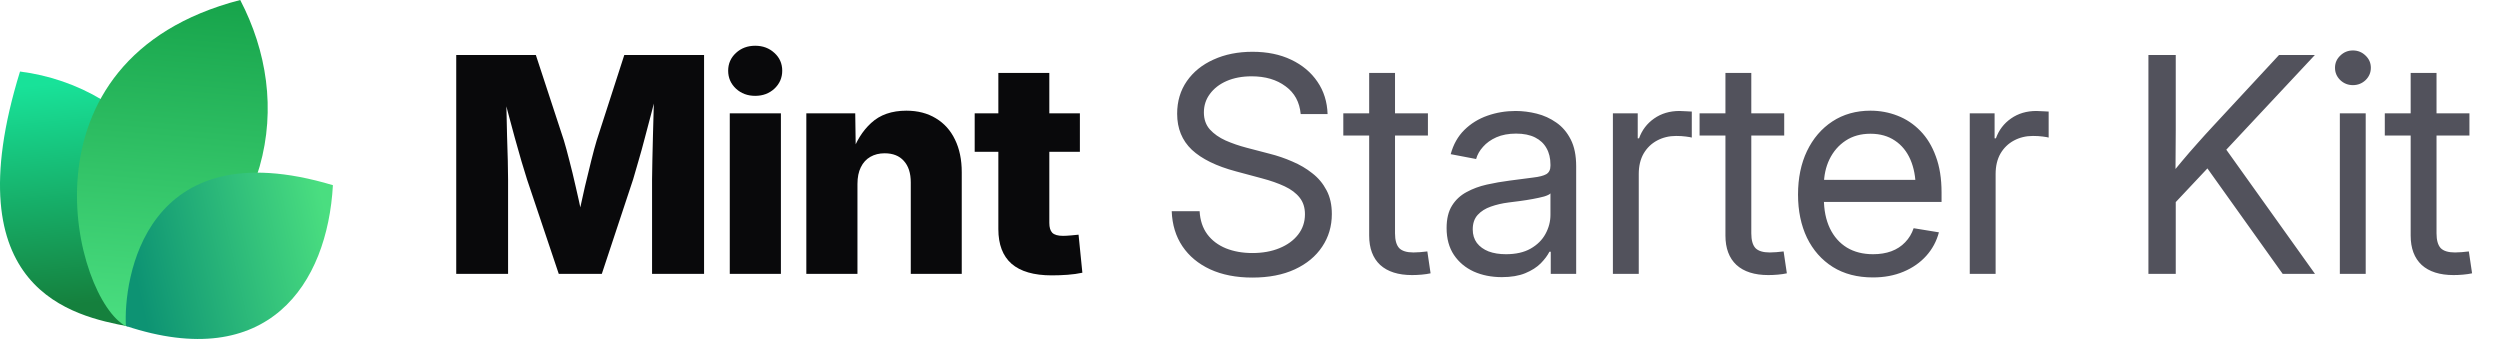
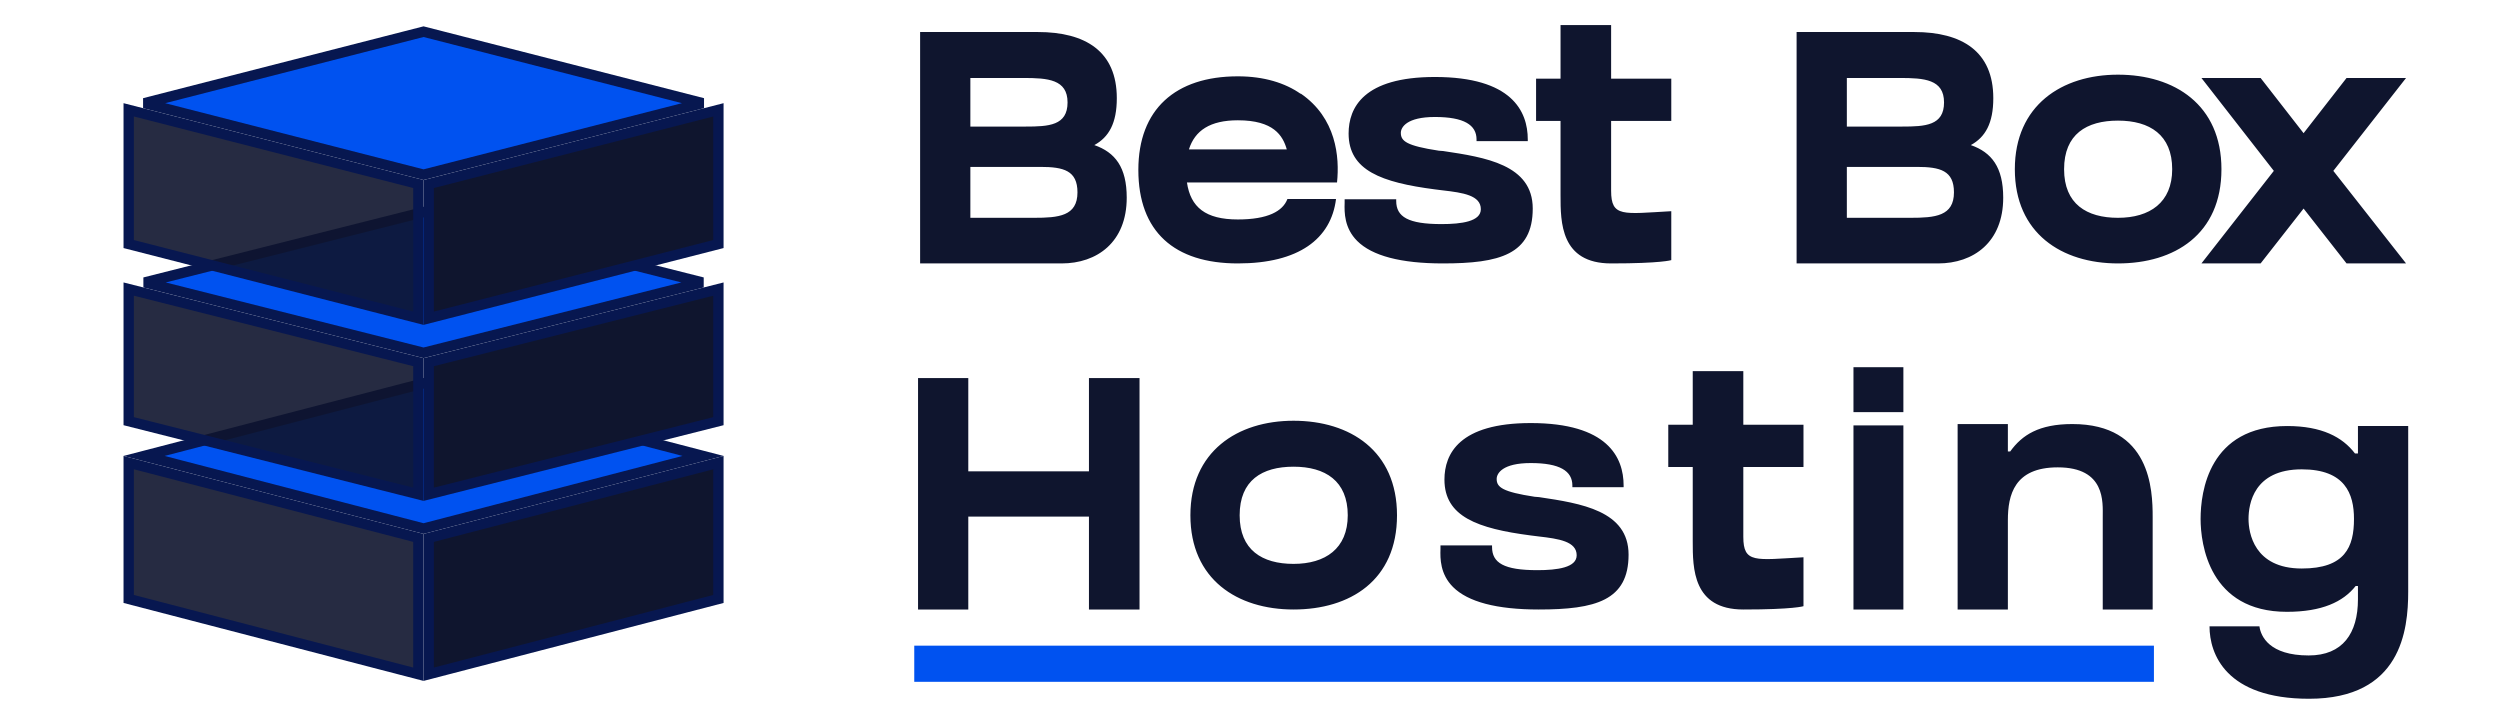
- <svg xmlns="http://www.w3.org/2000/svg" width="177" height="24" viewBox="0 0 177 24" fill="none">
-   <path d="M9.061 23.108C5.268 22.377 -3.391 20.627 1.417 5.064C9.634 6.099 16.973 14.064 9.061 23.108Z" fill="url(#paint0_linear_17557_2020)" />
-   <path d="M8.919 23.094C5.276 21.222 0.784 4.209 17.007 0C20.757 7.193 19.621 16.545 8.919 23.094Z" fill="url(#paint1_linear_17557_2020)" />
-   <path d="M8.914 23.079C8.735 19.882 10.159 9.085 23.57 13.111C23.181 20.123 18.984 26.418 8.914 23.079Z" fill="url(#paint2_linear_17557_2020)" />
-   <path d="M32.301 19.392V3.894H37.938L39.925 9.948C40.036 10.315 40.164 10.787 40.31 11.362C40.462 11.938 40.611 12.552 40.757 13.204C40.91 13.855 41.048 14.483 41.173 15.086C41.305 15.682 41.412 16.192 41.495 16.615H40.695C40.771 16.192 40.871 15.682 40.996 15.086C41.128 14.49 41.267 13.866 41.412 13.214C41.565 12.562 41.714 11.948 41.86 11.373C42.005 10.79 42.133 10.315 42.244 9.948L44.2 3.894H49.848V19.392H46.166V12.704C46.166 12.357 46.173 11.917 46.187 11.383C46.2 10.849 46.214 10.27 46.228 9.646C46.249 9.022 46.266 8.391 46.28 7.753C46.301 7.115 46.311 6.519 46.311 5.964H46.623C46.485 6.561 46.332 7.181 46.166 7.826C45.999 8.471 45.833 9.102 45.666 9.719C45.507 10.336 45.351 10.901 45.198 11.414C45.053 11.928 44.928 12.357 44.824 12.704L42.608 19.392H39.561L37.314 12.704C37.203 12.357 37.072 11.928 36.919 11.414C36.773 10.901 36.614 10.34 36.441 9.729C36.274 9.112 36.104 8.481 35.931 7.836C35.764 7.192 35.608 6.567 35.463 5.964H35.827C35.834 6.512 35.844 7.105 35.858 7.743C35.872 8.374 35.886 9.005 35.9 9.636C35.92 10.26 35.938 10.839 35.952 11.373C35.965 11.907 35.972 12.351 35.972 12.704V19.392H32.301ZM51.668 19.392V8.024H55.288V19.392H51.668ZM53.468 6.786C52.927 6.786 52.473 6.616 52.105 6.276C51.738 5.93 51.554 5.507 51.554 5.007C51.554 4.508 51.738 4.088 52.105 3.749C52.473 3.409 52.927 3.239 53.468 3.239C54.009 3.239 54.463 3.409 54.83 3.749C55.198 4.082 55.382 4.501 55.382 5.007C55.382 5.507 55.198 5.93 54.83 6.276C54.463 6.616 54.009 6.786 53.468 6.786ZM60.708 13.027V19.392H57.088V8.024H60.551L60.593 10.967H60.281C60.593 10.024 61.061 9.268 61.685 8.7C62.309 8.124 63.138 7.836 64.171 7.836C64.975 7.836 65.672 8.017 66.262 8.377C66.851 8.731 67.302 9.234 67.614 9.885C67.933 10.537 68.092 11.307 68.092 12.194V19.392H64.483V12.912C64.483 12.26 64.32 11.754 63.994 11.394C63.675 11.033 63.221 10.853 62.632 10.853C62.25 10.853 61.914 10.936 61.623 11.102C61.332 11.269 61.106 11.515 60.947 11.841C60.787 12.16 60.708 12.555 60.708 13.027ZM76.456 8.024V10.749H69.008V8.024H76.456ZM70.683 5.163H74.292V15.783C74.292 16.102 74.361 16.334 74.5 16.48C74.646 16.625 74.899 16.698 75.259 16.698C75.405 16.698 75.596 16.688 75.831 16.667C76.074 16.646 76.251 16.629 76.362 16.615L76.632 19.309C76.313 19.378 75.963 19.427 75.582 19.455C75.207 19.482 74.836 19.496 74.469 19.496C73.2 19.496 72.25 19.222 71.619 18.674C70.995 18.127 70.683 17.308 70.683 16.22V5.163Z" fill="#09090B" />
-   <path d="M88.667 19.652C87.523 19.652 86.528 19.458 85.682 19.07C84.843 18.681 84.188 18.137 83.716 17.437C83.245 16.736 82.992 15.908 82.957 14.951H84.933C84.968 15.596 85.148 16.14 85.474 16.584C85.8 17.021 86.24 17.354 86.795 17.582C87.35 17.804 87.974 17.915 88.667 17.915C89.388 17.915 90.026 17.801 90.581 17.572C91.143 17.343 91.583 17.024 91.902 16.615C92.228 16.199 92.391 15.717 92.391 15.169C92.391 14.698 92.266 14.306 92.017 13.994C91.767 13.675 91.413 13.408 90.956 13.193C90.498 12.978 89.954 12.787 89.323 12.621L87.502 12.132C86.123 11.765 85.082 11.255 84.382 10.603C83.689 9.944 83.342 9.095 83.342 8.055C83.342 7.174 83.571 6.404 84.028 5.746C84.486 5.087 85.117 4.577 85.921 4.217C86.726 3.849 87.645 3.666 88.678 3.666C89.718 3.666 90.63 3.853 91.413 4.227C92.204 4.602 92.824 5.122 93.275 5.787C93.726 6.446 93.965 7.209 93.993 8.076H92.089C92.013 7.23 91.656 6.574 91.018 6.11C90.387 5.638 89.586 5.403 88.615 5.403C87.95 5.403 87.36 5.513 86.847 5.735C86.341 5.957 85.946 6.262 85.661 6.651C85.377 7.032 85.235 7.469 85.235 7.961C85.235 8.447 85.377 8.849 85.661 9.168C85.946 9.48 86.317 9.74 86.774 9.948C87.232 10.149 87.724 10.319 88.251 10.457L89.884 10.884C90.439 11.023 90.977 11.206 91.496 11.435C92.023 11.657 92.495 11.934 92.911 12.267C93.334 12.593 93.67 12.995 93.92 13.474C94.17 13.945 94.294 14.504 94.294 15.149C94.294 16.015 94.066 16.788 93.608 17.468C93.157 18.148 92.512 18.681 91.673 19.07C90.834 19.458 89.832 19.652 88.667 19.652ZM101.097 8.024V9.594H95.106V8.024H101.097ZM96.937 5.163H98.767V16.521C98.767 17 98.865 17.347 99.059 17.562C99.26 17.77 99.6 17.874 100.078 17.874C100.21 17.874 100.366 17.867 100.546 17.853C100.733 17.832 100.903 17.815 101.056 17.801L101.285 19.351C101.097 19.392 100.886 19.423 100.65 19.444C100.414 19.465 100.189 19.475 99.974 19.475C98.996 19.475 98.244 19.236 97.717 18.758C97.197 18.272 96.937 17.579 96.937 16.677V5.163ZM106.33 19.621C105.595 19.621 104.932 19.489 104.343 19.226C103.754 18.955 103.285 18.564 102.939 18.05C102.592 17.53 102.419 16.896 102.419 16.147C102.419 15.495 102.547 14.965 102.804 14.556C103.06 14.146 103.403 13.828 103.833 13.599C104.263 13.363 104.742 13.186 105.269 13.068C105.796 12.95 106.333 12.857 106.881 12.787C107.574 12.69 108.132 12.617 108.555 12.569C108.978 12.52 109.287 12.441 109.481 12.33C109.675 12.212 109.772 12.014 109.772 11.737V11.654C109.772 11.203 109.679 10.815 109.492 10.489C109.311 10.163 109.041 9.91 108.68 9.729C108.32 9.549 107.872 9.459 107.338 9.459C106.805 9.459 106.34 9.546 105.945 9.719C105.556 9.892 105.241 10.118 104.998 10.395C104.755 10.665 104.593 10.953 104.509 11.258L102.71 10.915C102.897 10.222 103.22 9.65 103.677 9.199C104.135 8.748 104.679 8.412 105.31 8.19C105.941 7.968 106.607 7.857 107.307 7.857C107.8 7.857 108.295 7.92 108.795 8.044C109.301 8.169 109.765 8.381 110.188 8.679C110.611 8.97 110.951 9.369 111.208 9.875C111.464 10.374 111.593 11.005 111.593 11.768V19.392H109.793V17.822H109.7C109.568 18.085 109.363 18.359 109.086 18.643C108.809 18.921 108.444 19.153 107.994 19.34C107.543 19.527 106.988 19.621 106.33 19.621ZM106.621 17.998C107.321 17.998 107.904 17.867 108.368 17.603C108.84 17.333 109.19 16.986 109.419 16.563C109.654 16.133 109.772 15.682 109.772 15.211V13.692C109.703 13.769 109.554 13.841 109.325 13.911C109.096 13.973 108.829 14.032 108.524 14.088C108.226 14.143 107.921 14.192 107.609 14.233C107.304 14.275 107.033 14.309 106.798 14.337C106.354 14.393 105.938 14.49 105.549 14.628C105.168 14.76 104.86 14.954 104.624 15.211C104.388 15.467 104.27 15.811 104.27 16.241C104.27 16.615 104.367 16.934 104.561 17.198C104.762 17.461 105.04 17.662 105.393 17.801C105.747 17.933 106.156 17.998 106.621 17.998ZM114.193 19.392V8.024H115.951V9.792H116.045C116.253 9.209 116.61 8.741 117.116 8.388C117.622 8.034 118.219 7.857 118.905 7.857C119.058 7.857 119.217 7.864 119.384 7.878C119.55 7.885 119.682 7.892 119.779 7.899V9.74C119.716 9.719 119.578 9.695 119.363 9.667C119.155 9.639 118.922 9.625 118.666 9.625C118.174 9.625 117.726 9.733 117.324 9.948C116.922 10.163 116.603 10.471 116.367 10.874C116.138 11.276 116.024 11.758 116.024 12.319V19.392H114.193ZM126.322 8.024V9.594H120.33V8.024H126.322ZM122.161 5.163H123.992V16.521C123.992 17 124.089 17.347 124.283 17.562C124.484 17.77 124.824 17.874 125.302 17.874C125.434 17.874 125.59 17.867 125.77 17.853C125.958 17.832 126.127 17.815 126.28 17.801L126.509 19.351C126.322 19.392 126.11 19.423 125.874 19.444C125.639 19.465 125.413 19.475 125.198 19.475C124.221 19.475 123.468 19.236 122.941 18.758C122.421 18.272 122.161 17.579 122.161 16.677V5.163ZM132.604 19.642C131.502 19.642 130.555 19.396 129.765 18.903C128.974 18.404 128.364 17.714 127.934 16.834C127.511 15.946 127.3 14.927 127.3 13.775C127.3 12.611 127.511 11.584 127.934 10.697C128.364 9.802 128.964 9.102 129.734 8.596C130.51 8.089 131.408 7.836 132.428 7.836C133.1 7.836 133.738 7.954 134.341 8.19C134.952 8.426 135.489 8.783 135.954 9.261C136.425 9.74 136.793 10.343 137.056 11.071C137.327 11.792 137.462 12.645 137.462 13.63V14.296H128.433V12.735H136.463L135.631 13.297C135.631 12.541 135.506 11.876 135.257 11.3C135.007 10.725 134.643 10.277 134.165 9.958C133.686 9.632 133.107 9.469 132.428 9.469C131.748 9.469 131.162 9.632 130.67 9.958C130.177 10.284 129.796 10.725 129.526 11.279C129.262 11.827 129.13 12.441 129.13 13.12V14.046C129.13 14.864 129.273 15.572 129.557 16.168C129.841 16.757 130.243 17.211 130.763 17.53C131.283 17.842 131.901 17.998 132.615 17.998C133.093 17.998 133.523 17.929 133.905 17.79C134.293 17.645 134.619 17.433 134.882 17.156C135.153 16.879 135.354 16.546 135.486 16.157L137.275 16.449C137.108 17.08 136.81 17.634 136.38 18.113C135.95 18.591 135.413 18.966 134.768 19.236C134.123 19.507 133.402 19.642 132.604 19.642ZM139.459 19.392V8.024H141.217V9.792H141.311C141.519 9.209 141.876 8.741 142.382 8.388C142.888 8.034 143.485 7.857 144.171 7.857C144.324 7.857 144.483 7.864 144.649 7.878C144.816 7.885 144.948 7.892 145.045 7.899V9.74C144.982 9.719 144.844 9.695 144.629 9.667C144.421 9.639 144.188 9.625 143.932 9.625C143.439 9.625 142.992 9.733 142.59 9.948C142.188 10.163 141.869 10.471 141.633 10.874C141.404 11.276 141.29 11.758 141.29 12.319V19.392H139.459ZM153.429 14.961V12.715C153.783 12.257 154.136 11.82 154.49 11.404C154.844 10.981 155.204 10.565 155.572 10.156C155.939 9.74 156.314 9.327 156.695 8.918L161.355 3.894H163.893L157.277 10.967H157.184L153.429 14.961ZM152.108 19.392V3.894H154.043V9.241L154.022 12.559L154.043 13.505V19.392H152.108ZM161.615 19.392L155.967 11.477L157.173 9.969L163.903 19.392H161.615ZM165.661 19.392V8.024H167.492V19.392H165.661ZM166.587 6.027C166.24 6.027 165.942 5.909 165.692 5.673C165.443 5.43 165.318 5.139 165.318 4.799C165.318 4.459 165.443 4.172 165.692 3.936C165.942 3.693 166.24 3.572 166.587 3.572C166.934 3.572 167.232 3.693 167.482 3.936C167.731 4.172 167.856 4.459 167.856 4.799C167.856 5.139 167.731 5.43 167.482 5.673C167.232 5.909 166.934 6.027 166.587 6.027ZM174.836 8.024V9.594H168.844V8.024H174.836ZM170.675 5.163H172.506V16.521C172.506 17 172.603 17.347 172.797 17.562C172.998 17.77 173.338 17.874 173.816 17.874C173.948 17.874 174.104 17.867 174.284 17.853C174.472 17.832 174.641 17.815 174.794 17.801L175.023 19.351C174.836 19.392 174.624 19.423 174.388 19.444C174.153 19.465 173.927 19.475 173.712 19.475C172.735 19.475 171.982 19.236 171.455 18.758C170.935 18.272 170.675 17.579 170.675 16.677V5.163Z" fill="#52525C" />
-   <defs>
-     <linearGradient id="paint0_linear_17557_2020" x1="3.776" y1="5.916" x2="5.232" y2="21.559" gradientUnits="userSpaceOnUse">
-       <stop stop-color="#18E299" />
-       <stop offset="1" stop-color="#15803D" />
-     </linearGradient>
-     <linearGradient id="paint1_linear_17557_2020" x1="12.171" y1="-0.718" x2="10.19" y2="22.983" gradientUnits="userSpaceOnUse">
-       <stop stop-color="#16A34A" />
-       <stop offset="1" stop-color="#4ADE80" />
-     </linearGradient>
-     <linearGradient id="paint2_linear_17557_2020" x1="23.133" y1="15.353" x2="9.338" y2="18.52" gradientUnits="userSpaceOnUse">
-       <stop stop-color="#4ADE80" />
-       <stop offset="1" stop-color="#0D9373" />
-     </linearGradient>
-   </defs>
+ <svg xmlns="http://www.w3.org/2000/svg" width="484" height="137" viewBox="0 0 484 137" fill="none">
+   <rect x="177" y="125" width="240" height="7" fill="#0052F0" />
+   <path d="M211.862 28.088C215.894 29.496 218.134 32.376 218.134 38.264C218.134 46.904 212.374 51 205.526 51C200.662 51 178.134 51 178.134 51V6.2H195.35C196.63 6.2 198.422 6.2 200.918 6.2C210.198 6.2 216.214 9.976 216.214 19C216.214 23.864 214.678 26.552 211.862 28.088ZM198.102 15.096C195.606 15.096 189.206 15.096 187.862 15.096V24.504C191.446 24.504 196.054 24.504 198.55 24.504C203.03 24.504 206.678 24.312 206.678 19.832C206.678 15.352 202.838 15.096 198.102 15.096ZM200.15 42.168C204.95 42.168 208.598 41.848 208.598 37.24C208.598 33.016 205.91 32.312 201.43 32.312C198.358 32.312 190.486 32.312 187.862 32.312V42.168H195.99C199.83 42.168 196.886 42.168 200.15 42.168ZM258.464 35.32H229.792C230.496 40.12 233.376 42.488 239.648 42.488C245.472 42.488 248.352 40.888 249.248 38.52H258.656C257.696 46.264 251.424 51 239.648 51C227.36 51 220.384 44.856 220.384 32.888C220.384 21.176 227.552 14.776 239.648 14.776C244.704 14.776 248.8 16.056 251.808 18.168V18.104C258.72 22.84 259.36 30.392 258.848 35.32H258.464ZM239.648 23.288C234.272 23.288 231.328 25.272 230.176 28.92H249.12C248.352 26.232 246.56 23.288 239.648 23.288ZM279.394 29.24C287.522 30.456 296.738 31.864 296.738 40.376C296.738 49.272 290.338 51 279.33 51C271.202 51 265.634 49.528 262.754 46.648C260.258 44.152 260.258 41.144 260.322 39.288V38.584H270.306V38.904C270.306 41.976 272.61 43.384 279.074 43.384C282.978 43.384 286.69 42.872 286.69 40.504C286.69 37.816 283.234 37.304 279.33 36.856C278.818 36.792 278.306 36.728 277.794 36.664C267.49 35.32 261.09 33.016 261.09 25.848C261.09 20.856 263.97 14.904 277.794 14.904C292.642 14.904 295.778 21.496 295.778 27V27.32H285.858V27C285.858 24.184 283.426 22.648 277.794 22.648C272.354 22.648 271.202 24.632 271.202 25.72C271.202 27.32 272.29 28.216 278.562 29.176L279.394 29.24ZM311.912 23.416V36.152V36.92C311.912 42.104 314.216 41.4 323.56 40.888V50.36C323.56 50.36 321.64 51 311.912 51C302.12 51 302.12 43 302.12 37.816V23.416H297.384V15.224H302.12V4.856H311.912V15.224H323.56V23.416H311.912ZM381.55 28.088C385.582 29.496 387.822 32.376 387.822 38.264C387.822 46.904 382.062 51 375.214 51C370.35 51 347.822 51 347.822 51V6.2H365.038C366.318 6.2 368.11 6.2 370.606 6.2C379.886 6.2 385.902 9.976 385.902 19C385.902 23.864 384.366 26.552 381.55 28.088ZM367.79 15.096C365.294 15.096 358.894 15.096 357.55 15.096V24.504C361.134 24.504 365.742 24.504 368.238 24.504C372.718 24.504 376.366 24.312 376.366 19.832C376.366 15.352 372.526 15.096 367.79 15.096ZM369.838 42.168C374.638 42.168 378.286 41.848 378.286 37.24C378.286 33.016 375.598 32.312 371.118 32.312C368.046 32.312 360.174 32.312 357.55 32.312V42.168H365.678C369.518 42.168 366.574 42.168 369.838 42.168ZM410.04 14.456C420.984 14.456 430.072 20.28 430.072 32.76C430.072 45.368 420.984 51 410.04 51C399.16 51 390.072 45.176 390.072 32.76C390.072 20.408 399.16 14.456 410.04 14.456ZM410.04 42.168C416.184 42.168 420.536 39.224 420.536 32.76C420.536 26.104 416.184 23.352 410.04 23.352C403.96 23.352 399.608 25.976 399.608 32.76C399.608 39.48 403.96 42.168 410.04 42.168ZM465.813 15.096L451.733 33.08L465.813 51H454.293L445.973 40.376L437.653 51H426.197L440.213 33.08L426.197 15.096H437.653L445.973 25.784L454.293 15.096H465.813ZM210.821 91.248V73.2H220.613V118H210.821V100.016H187.461V118H177.733V73.2H187.461V91.248H210.821ZM250.429 81.456C261.373 81.456 270.461 87.28 270.461 99.76C270.461 112.368 261.373 118 250.429 118C239.549 118 230.461 112.176 230.461 99.76C230.461 87.408 239.549 81.456 250.429 81.456ZM250.429 109.168C256.573 109.168 260.925 106.224 260.925 99.76C260.925 93.104 256.573 90.352 250.429 90.352C244.349 90.352 239.997 92.976 239.997 99.76C239.997 106.48 244.349 109.168 250.429 109.168ZM297.948 96.24C306.076 97.456 315.292 98.864 315.292 107.376C315.292 116.272 308.892 118 297.884 118C289.756 118 284.188 116.528 281.308 113.648C278.812 111.152 278.812 108.144 278.876 106.288V105.584H288.86V105.904C288.86 108.976 291.164 110.384 297.628 110.384C301.532 110.384 305.244 109.872 305.244 107.504C305.244 104.816 301.788 104.304 297.884 103.856C297.372 103.792 296.86 103.728 296.348 103.664C286.044 102.32 279.644 100.016 279.644 92.848C279.644 87.856 282.524 81.904 296.348 81.904C311.196 81.904 314.332 88.496 314.332 94V94.32H304.412V94C304.412 91.184 301.98 89.648 296.348 89.648C290.908 89.648 289.756 91.632 289.756 92.72C289.756 94.32 290.844 95.216 297.116 96.176L297.948 96.24ZM337.506 90.416V103.152V103.92C337.506 109.104 339.81 108.4 349.154 107.888V117.36C349.154 117.36 347.234 118 337.506 118C327.714 118 327.714 110 327.714 104.816V90.416H322.978V82.224H327.714V71.856H337.506V82.224H349.154V90.416H337.506ZM368.495 118H358.831V82.352H368.495V118ZM368.495 79.792H358.831V71.088H368.495V79.792ZM401.204 82.096C416.372 82.096 416.756 94.832 416.756 100.08V118H407.092V100.08C407.092 97.264 407.668 90.48 398.388 90.48C389.94 90.48 388.724 95.856 388.724 100.72V118H378.996V82.096H388.724V87.408H389.172C391.476 84.208 394.74 82.096 401.204 82.096ZM456.499 82.48H466.227V114.544C466.227 121.968 464.883 135.28 447.027 135.28C430.899 135.28 427.763 126.576 427.763 121.264C430.323 121.264 435.827 121.264 437.427 121.264C437.683 123.184 439.347 126.896 446.963 126.896C453.555 126.896 456.499 122.608 456.499 116.016V113.456H456.051C453.619 116.528 449.523 118.448 442.739 118.448C427.699 118.448 426.035 105.328 426.035 100.464C426.035 95.216 427.635 82.48 442.803 82.48C449.459 82.48 453.491 84.592 455.923 87.792H456.499V82.48ZM445.619 110.064C454.003 110.064 455.731 105.904 455.731 100.464C455.731 95.6 454.003 90.864 445.619 90.864C436.275 90.864 435.315 97.648 435.315 100.464C435.315 103.088 436.339 110.064 445.619 110.064Z" fill="#0F152E" />
+   <path d="M136.107 88.269L81.999 102.329L27.892 88.269L81.999 74.207L136.107 88.269Z" fill="#0052F0" stroke="#071750" stroke-width="2" />
+   <path d="M139.083 115.958L83 130.531V104.135L139.083 89.562V115.958Z" fill="#0F152E" stroke="#071750" stroke-width="2" />
+   <path d="M80.999 104.135V130.531L24.916 115.958V89.562L80.999 104.135Z" fill="#0F152E" fill-opacity="0.9" stroke="#071750" stroke-width="2" />
+   <path d="M135.995 54.681L81.999 68.305L28.004 54.681L81.999 41.056L135.995 54.681Z" fill="#0052F0" stroke="#071750" stroke-width="2" />
+   <path d="M139.083 81.54L83 95.691V70.116L139.083 55.965V81.54Z" fill="#0F152E" stroke="#071750" stroke-width="2" />
+   <path d="M80.999 70.116V95.691L24.916 81.54V55.965L80.999 70.116Z" fill="#0F152E" fill-opacity="0.9" stroke="#071750" stroke-width="2" />
+   <path d="M136.052 19.975L81.999 33.817L27.947 19.975L81.999 6.132L136.052 19.975Z" fill="#0052F0" stroke="#071750" stroke-width="2" />
+   <path d="M139.083 47.248L83 61.611V35.625L139.083 21.263V47.248Z" fill="#0F152E" stroke="#071750" stroke-width="2" />
+   <path d="M80.999 35.625V61.611L24.916 47.248V21.263L80.999 35.625Z" fill="#0F152E" fill-opacity="0.9" stroke="#071750" stroke-width="2" />
</svg>
